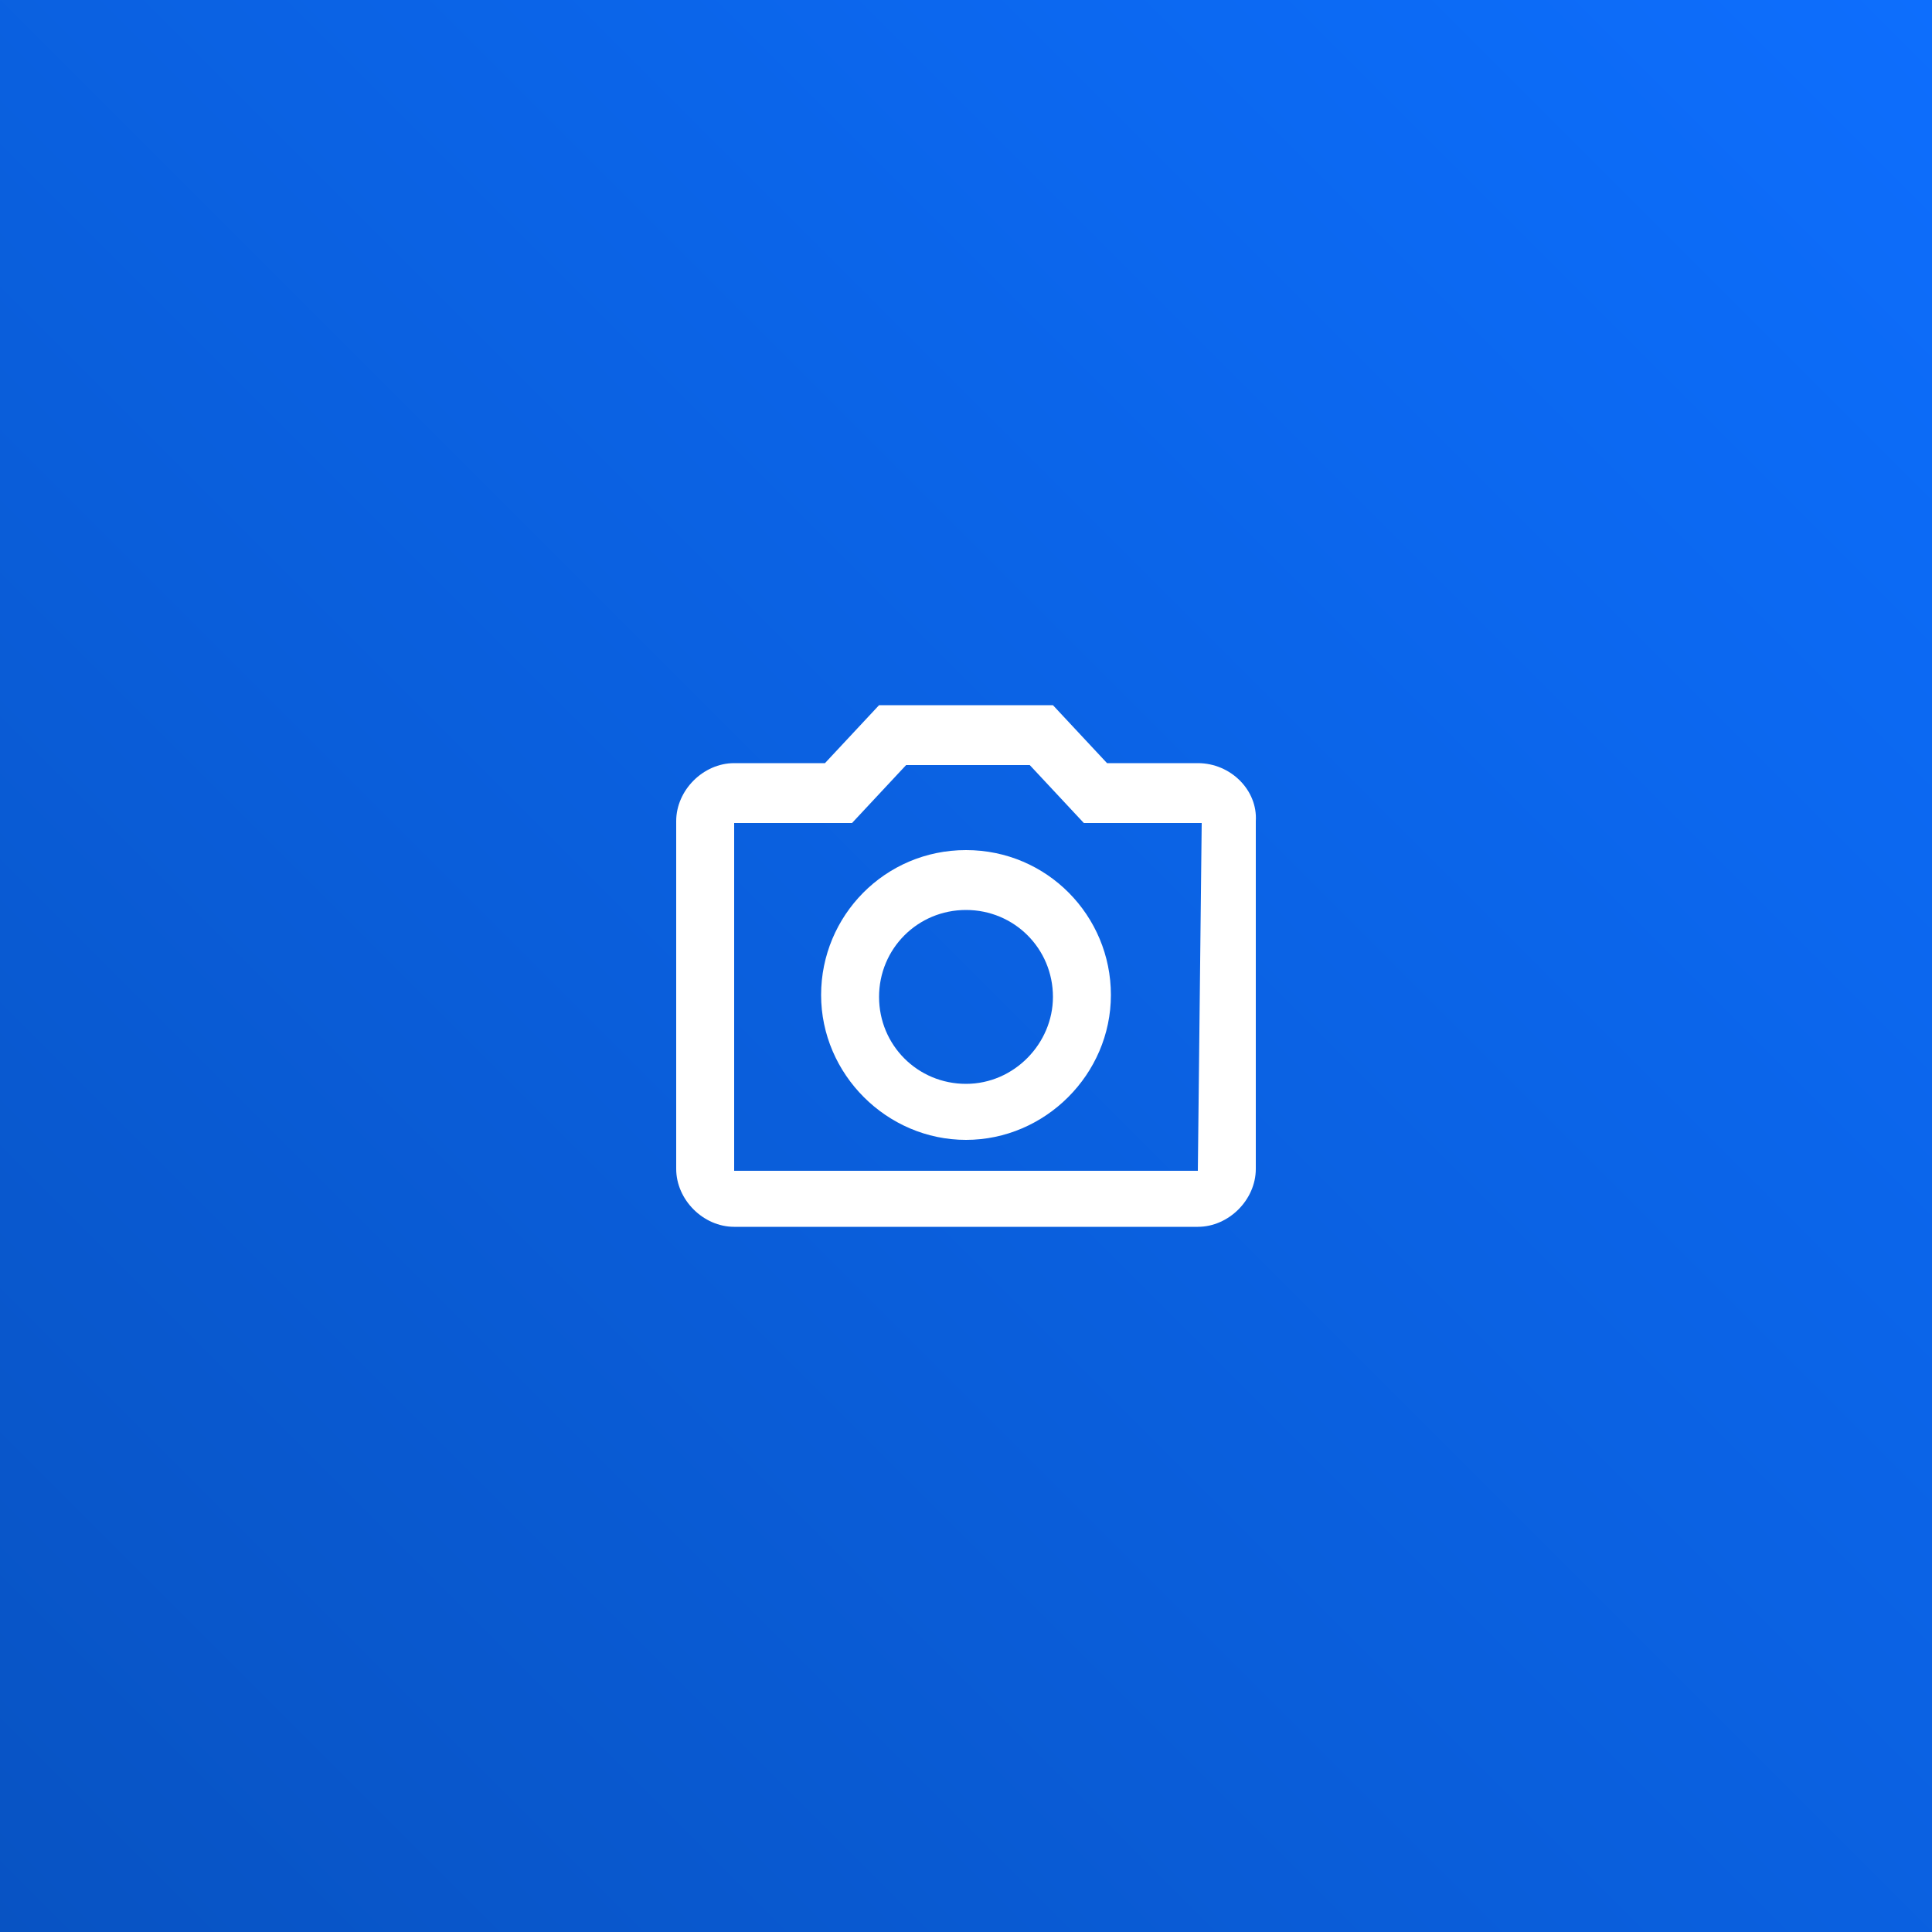
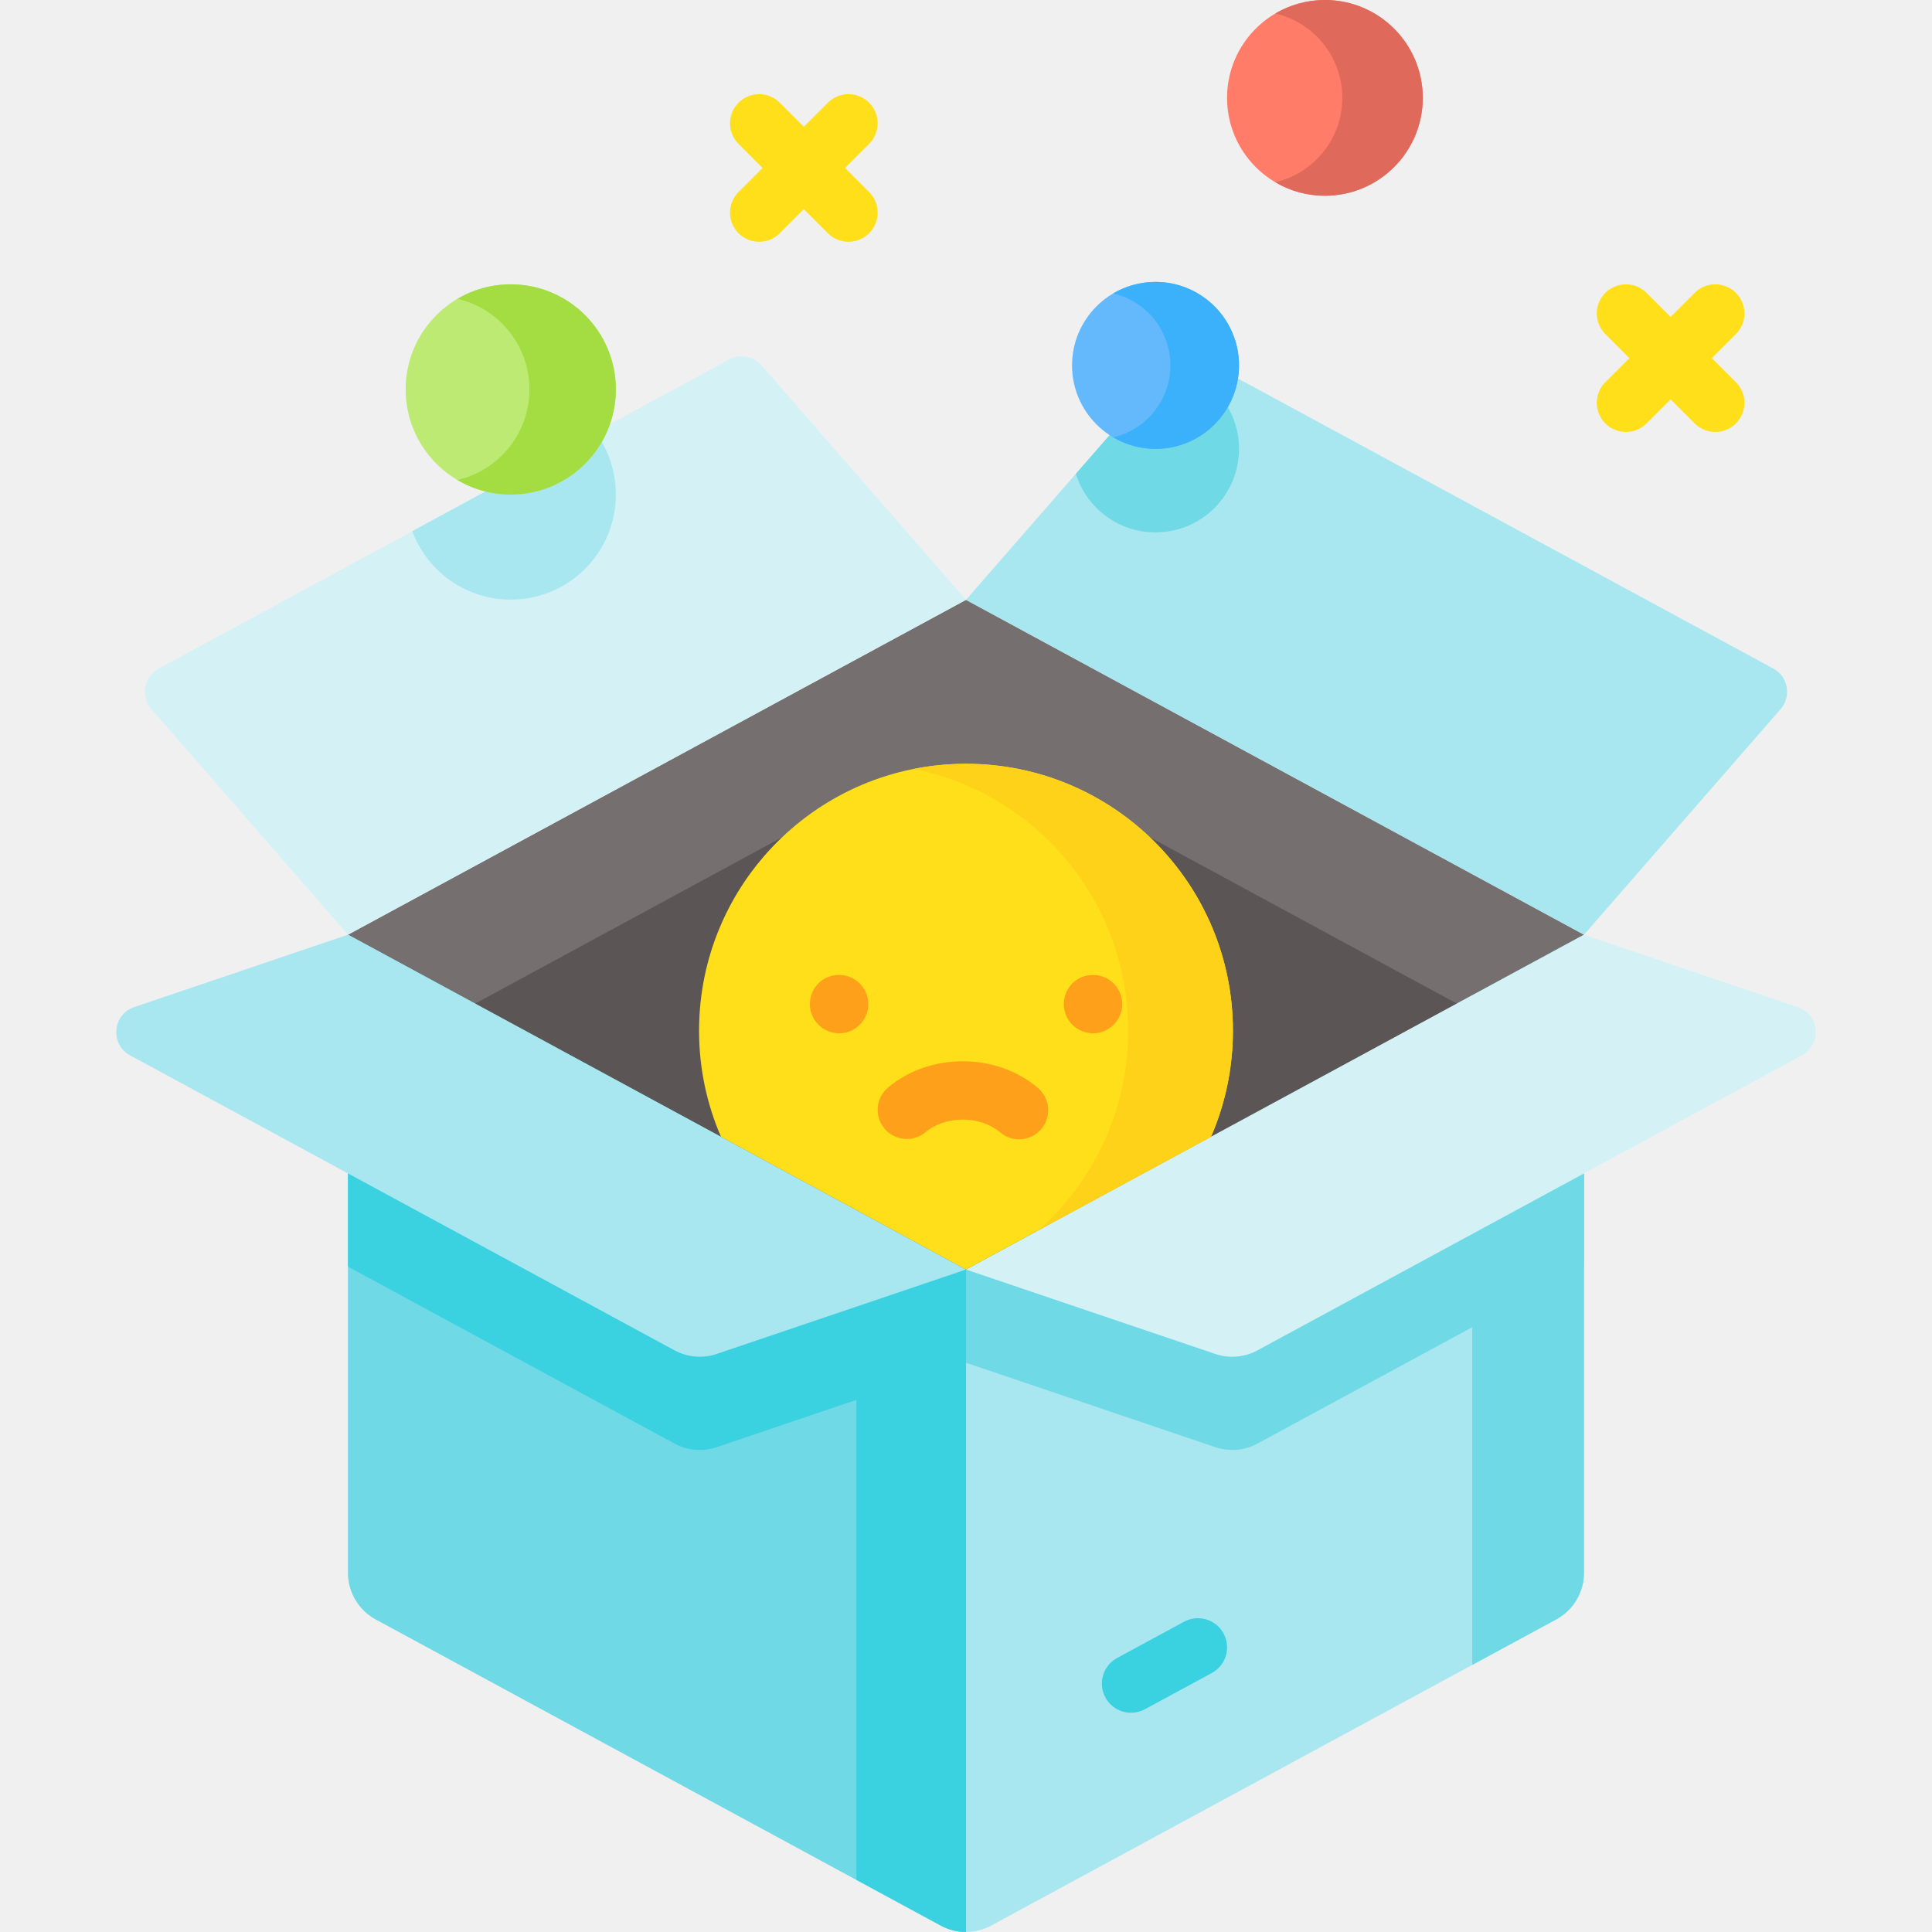
- <svg xmlns="http://www.w3.org/2000/svg" viewBox="0 0 100 100" width="300" height="300">
-   <linearGradient id="gradient" gradientUnits="userSpaceOnUse" x1="3.365130e-09" y1="100" x2="100" y2="3.366893e-09">
-     <stop offset="0" style="stop-color:#0853c3" />
-     <stop offset="1" style="stop-color:#0d6efd" />
-   </linearGradient>
-   <rect fill="url(#gradient)" x="0" width="100" height="100" />
-   <path fill="#fff" d="M62,39.5h-4.7l-2.8-3h-9l-2.8,3H38c-1.6,0-3,1.4-3,3v18c0,1.6,1.4,3,3,3h24c1.6,0,3-1.4,3-3v-18 C65.1,40.9,63.7,39.5,62,39.5 M62,60.6H38v-18h6.1l2.8-3h6.4l2.8,3h6.1L62,60.6 M50,44c-4.2,0-7.5,3.4-7.5,7.5S45.9,59,50,59 s7.5-3.4,7.5-7.5S54.2,44,50,44 M50,56.1c-2.5,0-4.5-2-4.5-4.5c0-2.5,2-4.5,4.5-4.5c2.5,0,4.5,2,4.5,4.5C54.5,54,52.5,56.1,50,56.1z" />
+ <svg xmlns="http://www.w3.org/2000/svg" viewBox="0 0 300 300">
+   <g>
+     <path fill="#a8e7ef" d="M245.962,145.138l-0,99.1c-0,3.012 -1.65,5.783 -4.3,7.219l-87.749,47.544c-2.442,1.322 -5.387,1.322 -7.822,-0l-87.756,-47.544c-2.643,-1.436 -4.294,-4.207 -4.294,-7.219l0,-99.1l191.921,-0Z" />
+     <path fill="#70d9e6" d="M245.962,162.969l-0,33.718l-50.704,27.472c-2.013,1.087 -4.381,1.287 -6.548,0.556l-38.709,-13.108l0,-48.638l95.961,0Z" />
+     <path fill="#70d9e6" d="M228.612,145.138l0,113.389l13.05,-7.071c2.649,-1.436 4.3,-4.207 4.3,-7.22l-0,-99.098l-17.35,0Z" />
+     <path fill="#70d9e6" d="M150.002,145.138l-0,154.862c-1.348,-0 -2.69,-0.329 -3.918,-0.993l-87.749,-47.551c-2.643,-1.442 -4.294,-4.206 -4.294,-7.219l0,-99.099l95.961,-0Z" />
+     <path fill="#3ad1e0" d="M150.002,162.969l-0,48.638l-38.716,13.108c-2.16,0.731 -4.535,0.53 -6.541,-0.556l-50.704,-27.472l0,-33.718l95.961,0Z" />
+     <path fill="#3ad1e0" d="M132.981,145.138l-0,146.764l13.106,7.102c1.223,0.665 2.569,0.994 3.916,0.994l-0,-154.86l-17.022,-0Z" />
+     <path fill="#756f6f" d="M150,93.144l-95.962,51.994l95.962,51.994l95.962,-51.994l-95.962,-51.994Z" />
+     <path fill="#5b5555" d="M226.219,155.838l-76.217,41.292l-76.217,-41.292l49.925,-27.052c16.401,-8.887 36.182,-8.887 52.583,0l49.926,27.052Z" />
+     <path fill="#3ad1e0" d="M175.632,265.956c-1.607,0 -3.164,-0.858 -3.984,-2.371c-1.191,-2.198 -0.375,-4.946 1.824,-6.137l10.385,-5.627c2.2,-1.192 4.946,-0.374 6.137,1.824c1.191,2.199 0.375,4.946 -1.824,6.137l-10.385,5.627c-0.685,0.372 -1.424,0.547 -2.153,0.547Z" />
+   </g>
+   <g>
+     <path fill="#a8e7ef" d="M276.489,110.116l-30.526,35.022l-95.963,-51.994l31.735,-36.407c1.263,-1.449 3.361,-1.828 5.051,-0.912l88.564,47.983c2.311,1.253 2.866,4.326 1.139,6.308Z" />
+     <path fill="#70d9e6" d="M192.393,69.701c0,7.159 -5.804,12.968 -12.961,12.968c-5.816,0 -10.735,-3.826 -12.376,-9.092l14.524,-16.66c6.139,1.025 10.813,6.358 10.813,12.784Z" />
+     <path fill="#d4f2f6" d="M23.511,110.116l30.527,35.022l95.962,-51.994l-31.735,-36.407c-1.263,-1.449 -3.361,-1.828 -5.051,-0.912l-88.563,47.984c-2.312,1.252 -2.867,4.325 -1.14,6.307Z" />
+     <path fill="#a8e7ef" d="M95.633,76.792c0,9.014 -7.31,16.318 -16.324,16.318c-7.012,0 -12.992,-4.424 -15.299,-10.631l28.419,-15.396c2.014,2.71 3.204,6.072 3.204,9.709Z" />
+     <path fill="#a8e7ef" d="M20.842,156.379l33.196,-11.241l95.962,51.994l-38.712,13.108c-2.164,0.733 -4.535,0.531 -6.545,-0.558l-84.54,-45.804c-3.151,-1.707 -2.755,-6.349 0.639,-7.499Z" />
+     <path fill="#d4f2f6" d="M279.158,156.379l-33.196,-11.241l-95.962,51.994l38.712,13.108c2.164,0.733 4.536,0.531 6.545,-0.558l84.54,-45.804c3.151,-1.707 2.756,-6.349 -0.639,-7.499Z" />
+   </g>
+   <g>
+     <path fill="#ffdf1a" d="M191.45,160.051c0,5.848 -1.213,11.42 -3.404,16.466l-38.046,20.614l-38.046,-20.614c-2.191,-5.046 -3.404,-10.618 -3.404,-16.466c-0,-22.889 18.561,-41.451 41.45,-41.451c22.889,-0 41.45,18.561 41.45,41.451Z" />
+     <path fill="#ffd21a" d="M191.445,160.051c-0,5.848 -1.214,11.42 -3.399,16.466l-26.782,14.512c8.535,-7.594 13.913,-18.658 13.913,-30.978c0,-20.107 -14.312,-36.864 -33.307,-40.648c2.632,-0.525 5.347,-0.797 8.131,-0.797c22.888,-0.001 41.444,18.549 41.444,41.445Z" />
+     <path fill="#ffa01a" d="M158.236,176.915c-1.039,0 -2.084,-0.356 -2.937,-1.084c-1.466,-1.251 -3.572,-1.973 -5.779,-1.979l-0.03,-0c-2.196,-0 -4.295,0.708 -5.762,1.944c-1.912,1.612 -4.768,1.369 -6.379,-0.543c-1.612,-1.911 -1.369,-4.767 0.543,-6.379c3.119,-2.63 7.236,-4.077 11.598,-4.077l0.057,0c4.384,0.014 8.514,1.486 11.632,4.147c1.901,1.623 2.127,4.481 0.503,6.383c-0.896,1.049 -2.167,1.588 -3.446,1.588Z" />
+     <path fill="#ffa01a" d="M169.733,160.445l-0.031,-0c-2.501,-0.018 -4.534,-2.058 -4.517,-4.559c0.017,-2.489 2.02,-4.496 4.505,-4.496l0.032,0l0.042,0.001c2.5,0.018 4.513,2.058 4.496,4.559c-0.018,2.489 -2.041,4.495 -4.527,4.495Z" />
+     <path fill="#ffa01a" d="M130.305,160.445l-0.032,-0c-2.5,-0.018 -4.534,-2.058 -4.517,-4.559c0.018,-2.5 2.035,-4.532 4.537,-4.496l0.042,0.001c2.501,0.018 4.513,2.058 4.496,4.559c-0.017,2.489 -2.041,4.495 -4.526,4.495Z" />
+   </g>
+   <g>
+     <path fill="#ffdf1a" d="M134.957,15.944c-1.769,-1.768 -4.635,-1.768 -6.403,-0l-3.735,3.734l-3.735,-3.734c-1.768,-1.768 -4.634,-1.768 -6.403,-0c-1.768,1.767 -1.768,4.634 -0,6.402l3.735,3.735l-3.735,3.735c-1.768,1.767 -1.768,4.634 -0,6.402c0.884,0.884 2.043,1.326 3.201,1.326c1.159,0 2.318,-0.442 3.202,-1.326l3.735,-3.735l3.735,3.735c0.884,0.884 2.043,1.326 3.201,1.326c1.159,0 2.317,-0.442 3.202,-1.326c1.767,-1.768 1.767,-4.634 -0,-6.402l-3.735,-3.735l3.735,-3.735c1.767,-1.768 1.767,-4.635 -0,-6.402Z" />
+     <path fill="#ffdf1a" d="M265.815,55.612l3.735,-3.734c1.768,-1.768 1.768,-4.635 -0,-6.403c-1.768,-1.768 -4.634,-1.768 -6.403,0l-3.735,3.735l-3.735,-3.735c-1.768,-1.768 -4.634,-1.768 -6.403,0c-1.768,1.768 -1.768,4.634 0,6.403l3.735,3.734l-3.735,3.735c-1.768,1.768 -1.768,4.634 0,6.403c0.884,0.884 2.043,1.326 3.202,1.326c1.158,-0 2.317,-0.443 3.201,-1.326l3.735,-3.735l3.735,3.735c0.884,0.884 2.043,1.326 3.201,1.326c1.159,-0 2.318,-0.443 3.202,-1.326c1.768,-1.768 1.768,-4.635 -0,-6.403l-3.735,-3.735Z" />
+     <g>
+       <path fill="#bcea73" d="M62.989,60.471c-0,-9.015 7.307,-16.322 16.321,-16.322c9.014,0 16.321,7.307 16.321,16.322c0,9.014 -7.307,16.321 -16.321,16.321c-9.014,-0 -16.321,-7.307 -16.321,-16.321" />
+       <path fill="#a3dd42" d="M71.032,74.535c6.407,-1.476 11.18,-7.212 11.18,-14.066c0,-6.848 -4.766,-12.59 -11.172,-14.067c2.424,-1.432 5.25,-2.252 8.271,-2.252c9.01,-0 16.319,7.309 16.319,16.319c0,9.017 -7.309,16.326 -16.319,16.326c-3.021,0 -5.855,-0.82 -8.279,-2.26" />
+     </g>
+     <g>
+       <circle fill="#64b9fc" cx="179.43" cy="56.739" r="12.964" />
+       <path fill="#3cb1fb" d="M192.393,56.737c0,7.162 -5.806,12.968 -12.962,12.968c-2.4,0 -4.651,-0.651 -6.576,-1.795c5.088,-1.173 8.88,-5.729 8.88,-11.173c0,-5.439 -3.786,-10 -8.875,-11.173c1.926,-1.138 4.171,-1.79 6.571,-1.79c7.156,0 12.962,5.806 12.962,12.963Z" />
+     </g>
+     <g>
+       <circle fill="#ff7c68" cx="205.732" cy="15.196" r="15.196" />
+       <path fill="#df695a" d="M220.928,15.195c-0,8.395 -6.806,15.201 -15.195,15.201c-2.812,0 -5.451,-0.764 -7.708,-2.104c5.965,-1.375 10.409,-6.715 10.409,-13.097c0,-6.375 -4.437,-11.723 -10.402,-13.098c2.256,-1.333 4.888,-2.097 7.701,-2.097c8.389,-0 15.195,6.806 15.195,15.195Z" />
+     </g>
+   </g>
</svg>
